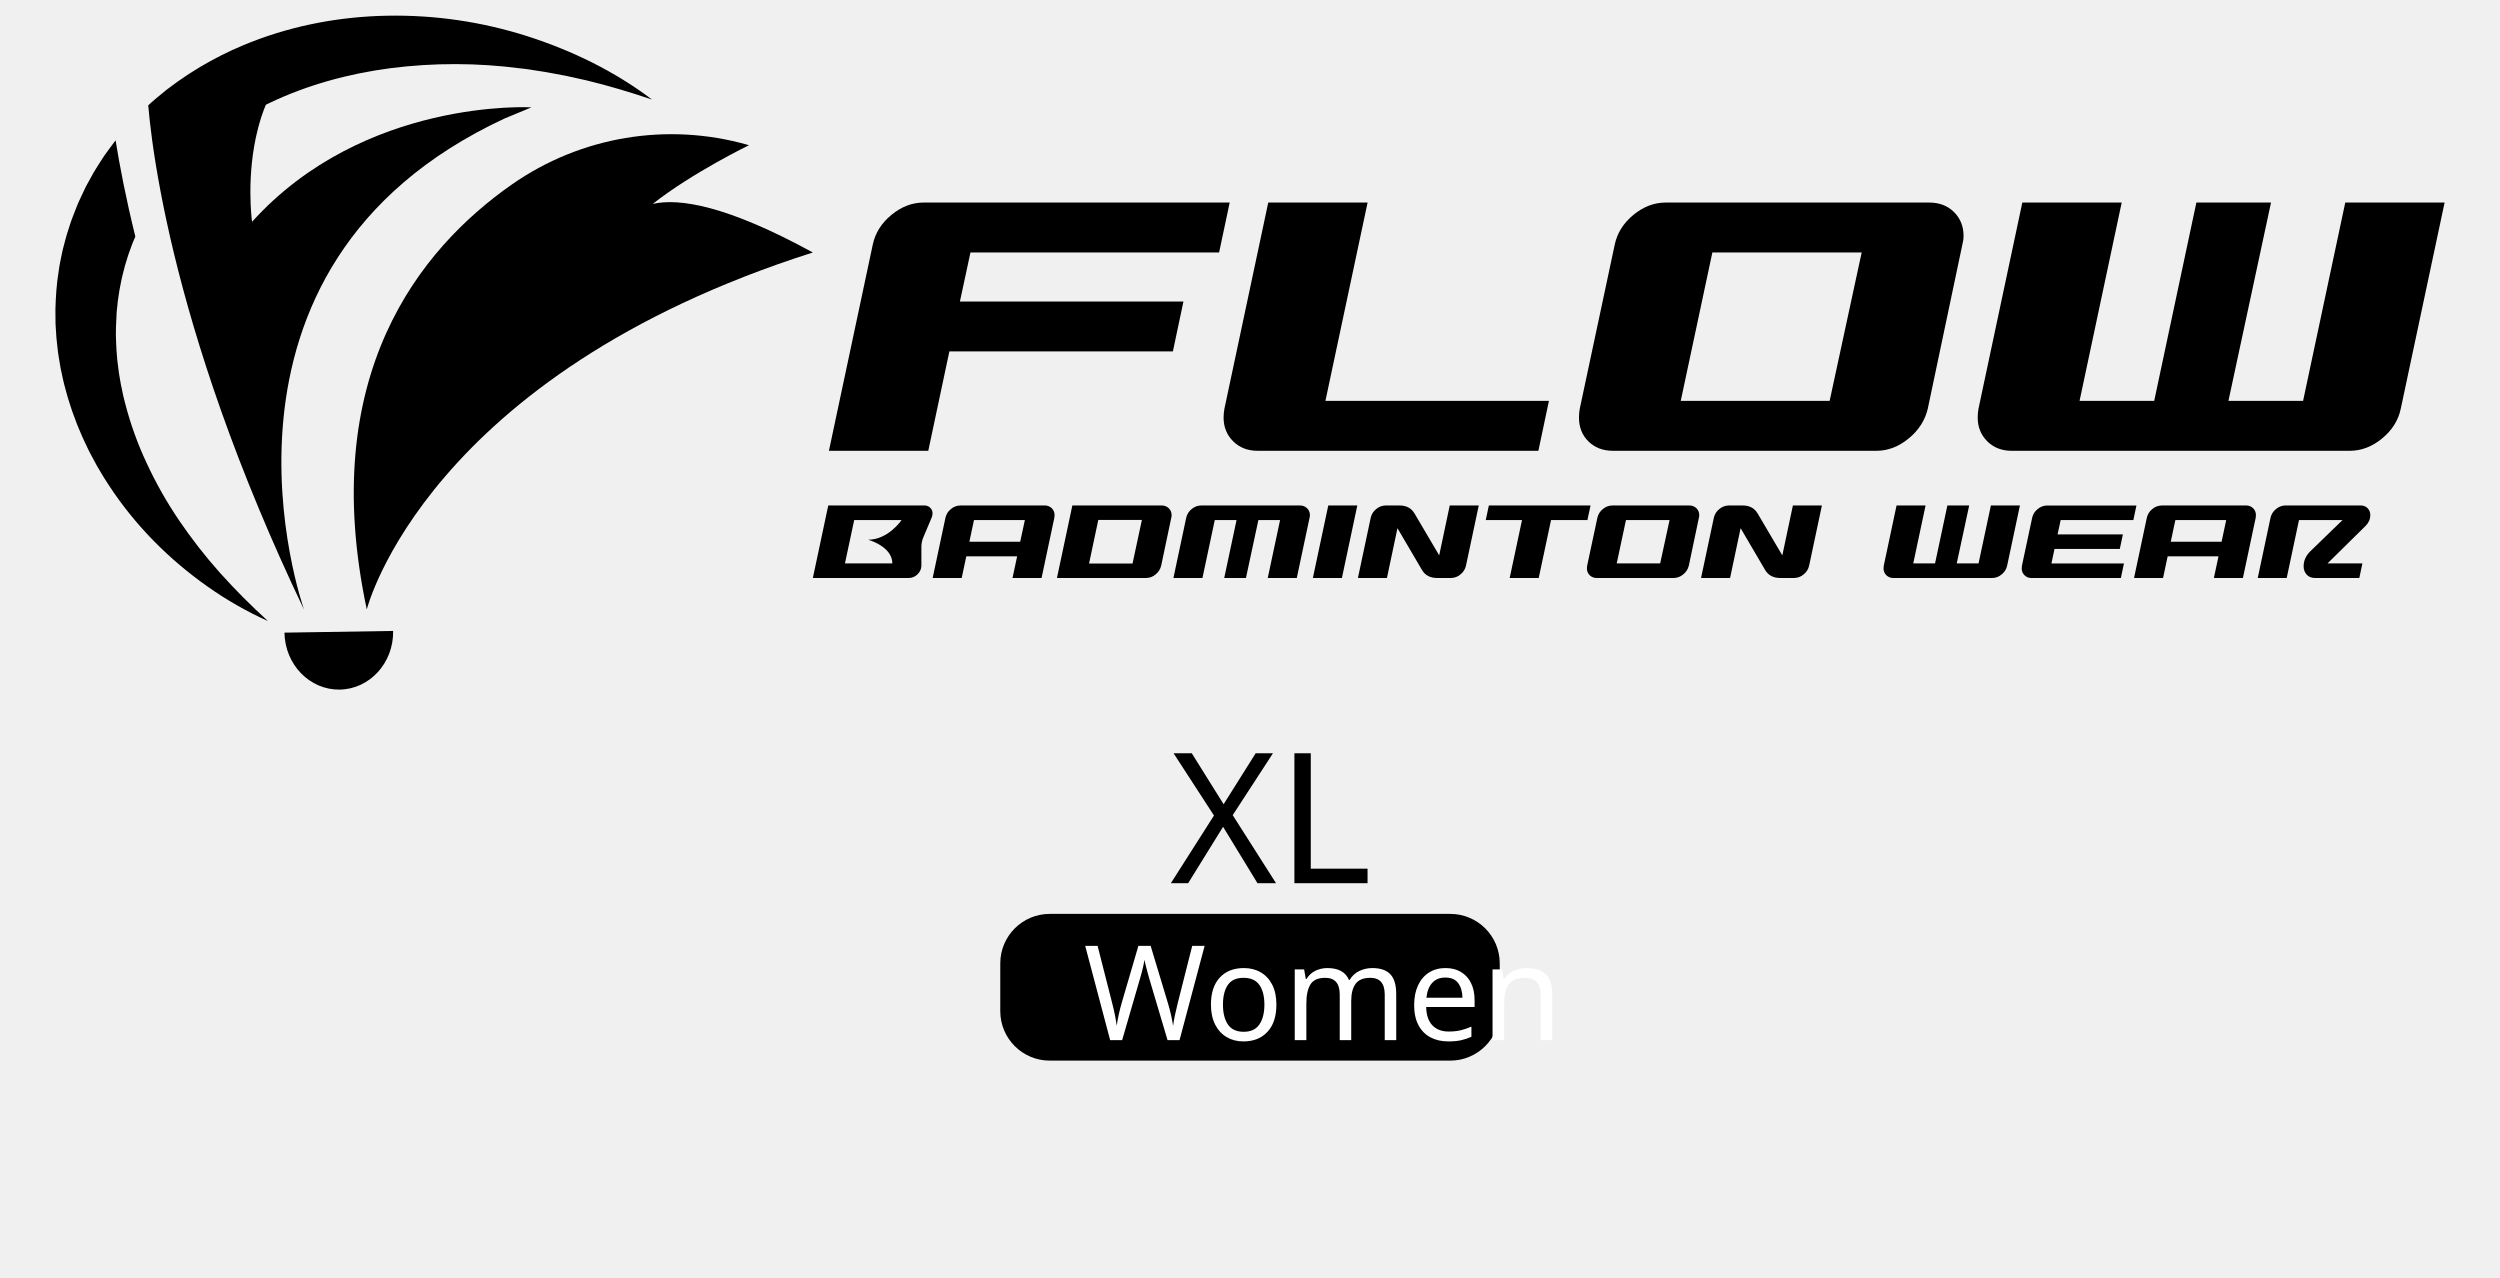
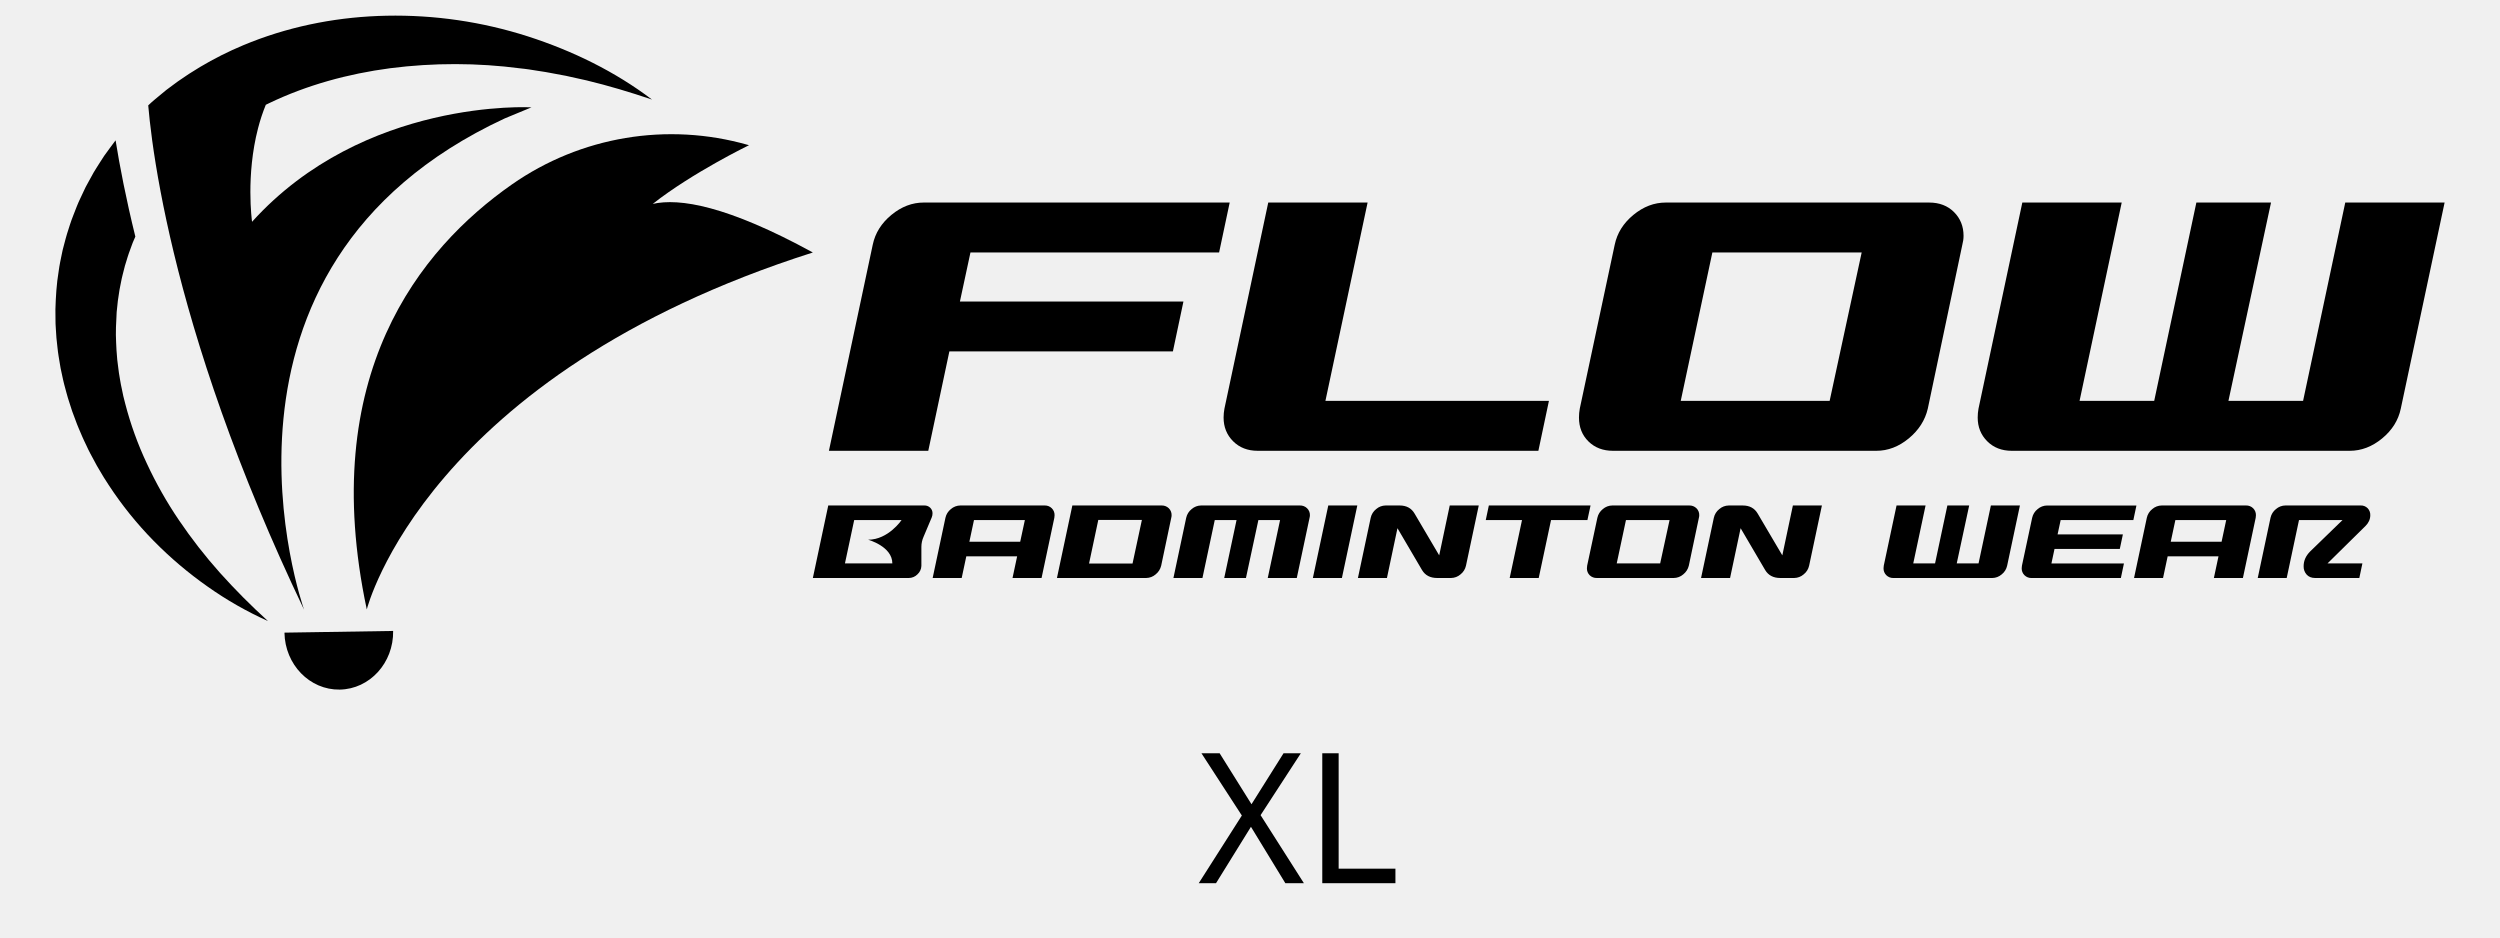
- <svg xmlns="http://www.w3.org/2000/svg" id="Layer_1" data-name="Layer 1" viewBox="0 0 2934.52 1500" version="1.1" width="2934.52" height="1500" xml:space="preserve">
+ <svg xmlns="http://www.w3.org/2000/svg" id="Layer_1" data-name="Layer 1" viewBox="0 0 2934.52 1100" version="1.1" width="2934.52" height="1100" xml:space="preserve">
  <defs id="defs9" />
-   <g id="g1">
-     <path d="m 1431,296.31 h -291.86 l -12.38,57.61 h 262.37 l -12.38,58.57 h -262.37 l -24.76,116.66 H 973 l 51.43,-241.89 q 4.27,-20.46 21.9,-35 17.63,-14.54 38.09,-14.52 h 359 z" id="path1" />
-     <path d="m 1805.76,529.15 h -329.5 q -17.62,0 -28.81,-11.19 -11.19,-11.19 -11.19,-27.86 a 57.93,57.93 0 0 1 1,-10.47 l 51.42,-241.89 h 116.62 l -49.52,232.84 h 262.36 z" id="path2" />
-     <path d="m 2262.87,479.63 q -4.76,20.47 -22.38,35 -17.62,14.53 -38.09,14.53 h -309 q -17.61,0 -28.8,-10.95 -11.19,-10.95 -11.19,-28.1 a 57.92,57.92 0 0 1 0.95,-10.47 l 41,-192.37 q 4.28,-20.46 21.9,-35 17.62,-14.54 38.09,-14.52 h 309 q 18.09,0 29.28,11.19 11.19,11.19 11.2,27.85 a 39.74,39.74 0 0 1 -1.43,10.48 z m -115.23,-9.05 37.62,-174.27 H 2010 l -37.14,174.27 z" id="path3" />
-     <path d="m 2818.07,479.63 q -4.28,20.47 -21.9,35 -17.62,14.53 -38.09,14.53 h -396.64 q -17.62,0 -28.81,-11.19 -11.19,-11.19 -11.19,-27.86 a 57.92,57.92 0 0 1 0.95,-10.47 l 51.43,-241.89 h 116.65 L 2441,470.58 h 87.61 l 49.51,-232.84 h 87.63 l -50,232.84 h 87.62 l 49.52,-232.84 h 116.61 z" id="path4" />
-     <path d="M 1085,593.33 H 972.21 l -18.08,85.12 h 112.66 a 14.21,14.21 0 0 0 10.15,-4.31 13.9,13.9 0 0 0 4.59,-9.88 v -22.39 a 29.12,29.12 0 0 1 2.56,-11.82 l 9.52,-22.54 a 12.44,12.44 0 0 0 1,-4.86 8.93,8.93 0 0 0 -2.72,-6.68 9.44,9.44 0 0 0 -6.89,-2.64 z m -93.19,68 10.85,-50.9 h 55.64 c 0,0 -15.58,23.1 -39.3,23.1 0,0 28.44,7.76 28.44,27.8 z m 234.36,-68 h -98.89 a 17.15,17.15 0 0 0 -11.13,4.24 17.73,17.73 0 0 0 -6.39,10.22 l -15,70.66 h 34.08 l 5.42,-25.45 h 59.67 l -5.42,25.45 h 34.08 l 15,-70.66 a 17.59,17.59 0 0 0 0.28,-3.06 11.08,11.08 0 0 0 -3.27,-8.13 11.4,11.4 0 0 0 -8.42,-3.27 z m -28.65,42.56 h -59.67 l 5.42,-25.45 H 1203 Z m 165.93,-42.56 h -104.72 l -18.08,85.12 h 104.73 a 17.15,17.15 0 0 0 11.13,-4.24 A 18.42,18.42 0 0 0 1363,664 l 11.83,-56.19 a 11.92,11.92 0 0 0 0.41,-3.06 11.07,11.07 0 0 0 -3.26,-8.13 11.59,11.59 0 0 0 -8.52,-3.29 z m -34.07,68.15 h -51.05 l 10.85,-51.18 h 51.18 z m 204.87,-64.88 a 10.94,10.94 0 0 1 3.34,8.13 11.51,11.51 0 0 1 -0.42,3.06 l -15,70.66 h -34.08 l 14.47,-68 h -25.46 l -14.6,68 H 1437 l 14.47,-68 h -25.57 l -14.46,68 h -34.07 l 15,-70.66 a 17.73,17.73 0 0 1 6.39,-10.22 17.18,17.18 0 0 1 11.13,-4.24 h 115.86 a 11.64,11.64 0 0 1 8.51,3.27 z m 24.89,-3.27 h 34.08 l -18.08,85.12 h -34.08 z m 142.57,0 h 34.07 l -15,70.65 a 17.7,17.7 0 0 1 -6.41,10.23 17.19,17.19 0 0 1 -11.14,4.24 h -16.31 q -12.12,0 -17.69,-9.25 L 1640.35,620 1628,678.45 h -34.06 l 15,-70.66 a 17.79,17.79 0 0 1 6.4,-10.22 17.15,17.15 0 0 1 11.13,-4.24 h 16.41 q 12,0 17.53,9.46 l 28.93,49.09 z m 161.61,17.11 h -42.7 l -14.46,68 h -34.08 l 14.47,-68 H 1744 l 3.61,-17.11 H 1867 Z m 119.48,-17.11 h -90.27 a 17.15,17.15 0 0 0 -11.13,4.24 17.73,17.73 0 0 0 -6.39,10.22 l -12,56.19 a 17.66,17.66 0 0 0 -0.27,3.06 11,11 0 0 0 3.27,8.21 11.51,11.51 0 0 0 8.41,3.2 h 90.27 a 17.14,17.14 0 0 0 11.12,-4.24 18.5,18.5 0 0 0 6.54,-10.23 l 11.82,-56.19 a 11.51,11.51 0 0 0 0.42,-3.06 11,11 0 0 0 -3.27,-8.13 11.56,11.56 0 0 0 -8.51,-3.27 z m -34.08,68 h -51 l 10.85,-50.9 h 51.18 z m 155.78,-68 h 34.07 l -15,70.65 a 17.77,17.77 0 0 1 -6.42,10.23 17.17,17.17 0 0 1 -11.14,4.24 h -16.3 q -12.12,0 -17.7,-9.25 l -28.86,-49.2 -12.38,58.46 h -34.06 l 15,-70.66 a 17.73,17.73 0 0 1 6.39,-10.22 17.15,17.15 0 0 1 11.13,-4.24 h 16.41 q 12,0 17.53,9.46 l 28.93,49.09 z m 232.41,0 H 2371 L 2356,664 a 17.72,17.72 0 0 1 -6.39,10.23 17.15,17.15 0 0 1 -11.13,4.24 h -115.89 a 11.36,11.36 0 0 1 -8.41,-3.27 11,11 0 0 1 -3.27,-8.14 17.66,17.66 0 0 1 0.27,-3.06 l 15,-70.65 h 34.07 l -14.46,68 h 25.59 l 14.46,-68 h 25.6 l -14.61,68 h 25.6 z m 81.92,17.11 -3.62,16.83 h 76.64 l -3.62,17.1 h -76.63 l -3.62,17 h 85.12 l -3.61,17.11 h -104.73 a 11.38,11.38 0 0 1 -8.41,-3.27 11,11 0 0 1 -3.27,-8.14 16.75,16.75 0 0 1 0.28,-3.06 l 12,-56.19 a 17.79,17.79 0 0 1 6.4,-10.22 17.15,17.15 0 0 1 11.13,-4.24 h 104.87 l -3.62,17.11 z m 217.53,-17.11 h -98.89 a 17.15,17.15 0 0 0 -11.13,4.24 17.73,17.73 0 0 0 -6.39,10.22 l -15,70.66 H 2539 l 5.42,-25.45 h 59.67 l -5.42,25.45 h 34.08 l 15,-70.66 a 17.59,17.59 0 0 0 0.28,-3.06 11.08,11.08 0 0 0 -3.27,-8.13 11.4,11.4 0 0 0 -8.39,-3.27 z m -28.65,42.56 h -59.67 l 5.43,-25.45 h 59.66 z m 168.85,-18.41 -44.51,43.86 H 2773 l -3.61,17.11 h -51.88 q -6.27,0 -9.88,-3.91 a 14,14 0 0 1 -3.61,-9.92 q 0,-9.63 7.66,-17.32 l 38,-36.86 h -51.09 l -14.44,68 h -34 l 15,-70.66 a 17.79,17.79 0 0 1 6.4,-10.22 17.15,17.15 0 0 1 11.13,-4.24 h 88.18 a 11.05,11.05 0 0 1 8.27,3.19 11.2,11.2 0 0 1 3.13,8.19 q 0.01,7.09 -5.69,12.78 z" id="path5" />
-     <path d="M 210,610.52 A 474.83,474.83 0 0 1 172.34,544 399.66,399.66 0 0 1 147,473.86 l -2.26,-8.92 -1.86,-9 c -1.41,-5.95 -2.17,-12 -3.25,-18 -0.27,-1.49 -0.42,-3 -0.6,-4.5 l -0.56,-4.5 -0.56,-4.48 -0.29,-2.26 -0.17,-2.24 c -0.44,-6 -1.06,-12 -1.15,-18 -0.68,-12 0,-23.87 0.65,-35.67 l 0.93,-8.82 0.46,-4.4 c 0.16,-1.46 0.44,-2.92 0.66,-4.37 l 1.31,-8.73 c 0.47,-2.89 1.15,-5.76 1.71,-8.64 1,-5.77 2.69,-11.42 4.05,-17.1 l 0.53,-2.12 0.65,-2.1 1.29,-4.19 c 0.9,-2.8 1.64,-5.62 2.65,-8.37 l 3,-8.23 c 0.52,-1.38 1,-2.77 1.51,-4.12 l 1.72,-4 c 0.49,-1.11 1,-2.24 1.45,-3.36 -11,-44.65 -18.3,-82.58 -23.19,-113 l -0.09,0.09 c -2.3,3 -4.5,6.05 -6.74,9.08 -2.24,3.03 -4.48,6 -6.64,9.13 l -6.12,9.51 -3,4.77 c -1,1.6 -2.07,3.16 -3,4.84 l -5.42,9.84 -2.73,5 c -0.45,0.82 -0.93,1.64 -1.35,2.47 l -1.21,2.53 -4.82,10.26 c -3.35,6.75 -5.87,13.87 -8.65,20.87 l -2,5.26 c -0.67,1.75 -1.21,3.56 -1.81,5.34 l -3.43,10.77 c -1.14,3.57 -2,7.26 -3,10.88 l -1.43,5.46 -0.71,2.72 -0.58,2.77 c -1.53,7.36 -3.15,14.7 -4.11,22.16 -2.49,14.8 -3.35,29.8 -3.8,44.7 l 0.09,11.17 0.07,5.64 c 0.07,1.86 0.22,3.71 0.32,5.57 l 0.72,11.11 c 0.3,3.69 0.79,7.36 1.19,11 0.69,7.38 2.09,14.61 3.26,21.88 l 0.46,2.72 0.58,2.7 1.15,5.37 c 0.81,3.59 1.48,7.2 2.44,10.73 2,7.05 3.63,14.16 6,21.08 l 3.34,10.38 3.8,10.18 c 2.4,6.86 5.4,13.42 8.21,20.06 1.39,3.34 3.05,6.53 4.56,9.78 1.51,3.25 3,6.52 4.72,9.68 l 5.1,9.47 2.53,4.72 2.72,4.6 5.45,9.19 c 1.85,3 3.86,6 5.78,9 a 427.89,427.89 0 0 0 52.87,65.67 456.39,456.39 0 0 0 63.25,53.62 A 421.36,421.36 0 0 0 314.53,729 783.35,783.35 0 0 1 258.05,672.21 587.66,587.66 0 0 1 210,610.52 Z" id="path6" />
-     <path d="m 954.11,296.35 c -100.57,-55 -156.58,-64.08 -187.93,-57 46.43,-36.59 113,-68.9 113,-68.9 -0.42,-0.11 -0.86,-0.23 -1.27,-0.36 a 326.8,326.8 0 0 0 -277,46.39 c -108.29,75.68 -228.84,224.35 -170.37,498.88 0.58,-2.37 70.41,-274.61 523.59,-419 z" id="path7" />
-     <path d="M 356.93,715.73 C 355.48,711.11 215.34,314.36 592.47,139 l 31.4,-13 c 0,0 -196.33,-11.39 -328,134.33 -0.24,-1.64 -7.35,-54.4 7,-109.68 A 215.91,215.91 0 0 1 312,123 c 1.31,-0.66 2.64,-1.3 4,-1.94 43.88,-21.07 92.27,-34.43 142.14,-41 a 595.91,595.91 0 0 1 152.94,0.23 c 3.23,0.4 6.49,0.65 9.69,1.18 l 9.65,1.53 9.68,1.5 c 1.63,0.22 3.21,0.57 4.81,0.87 l 4.82,0.91 9.67,1.8 4.86,0.9 c 1.61,0.32 3.21,0.73 4.81,1.08 6.39,1.5 12.85,2.88 19.32,4.28 25.71,6.19 51.28,13.85 76.94,22.54 C 722.12,84.07 672.23,59.64 619.47,42.66 A 509.39,509.39 0 0 0 453.66,18.45 C 400.2,19.52 346.12,29.29 295,49.27 q -4.68,1.81 -9.31,3.76 a 401.71,401.71 0 0 0 -50.88,25.62 q -13.37,7.95 -26.15,17 l -8.94,6.61 -4.48,3.33 -4.3,3.55 c -5.7,4.79 -11.58,9.33 -16.95,14.56 v 0 c 1.75,20.35 5.67,54.66 14.53,101.31 16.23,85.65 49,212.9 115.22,371.79 q 23.59,56.85 53.19,118.93 z" id="path8" />
-     <path d="m 398.77,809.45 c 35.23,-0.57 63.3,-31.39 62.7,-68.85 l -127.57,2 c 0.6,37.5 29.65,67.4 64.87,66.85 z" id="path9" />
-   </g>
-   <text xml:space="preserve" style="font-size:213.588px;font-family:Oswald;-inkscape-font-specification:'Oswald, Normal';fill:#000000" x="1373.505" y="1036.72" id="text9">
-     <tspan id="tspan9" x="1373.505" y="1036.72" style="font-weight:normal">XL</tspan>
+   <path d="m 1431,296.31 h -291.86 l -12.38,57.61 h 262.37 l -12.38,58.57 h -262.37 l -24.76,116.66 H 973 l 51.43,-241.89 q 4.27,-20.46 21.9,-35 17.63,-14.54 38.09,-14.52 h 359 z" id="path1" />
+   <path d="m 1805.76,529.15 h -329.5 q -17.62,0 -28.81,-11.19 -11.19,-11.19 -11.19,-27.86 a 57.93,57.93 0 0 1 1,-10.47 l 51.42,-241.89 h 116.62 l -49.52,232.84 h 262.36 z" id="path2" />
+   <path d="m 2262.87,479.63 q -4.76,20.47 -22.38,35 -17.62,14.53 -38.09,14.53 h -309 q -17.61,0 -28.8,-10.95 -11.19,-10.95 -11.19,-28.1 a 57.92,57.92 0 0 1 0.95,-10.47 l 41,-192.37 q 4.28,-20.46 21.9,-35 17.62,-14.54 38.09,-14.52 h 309 q 18.09,0 29.28,11.19 11.19,11.19 11.2,27.85 a 39.74,39.74 0 0 1 -1.43,10.48 z m -115.23,-9.05 37.62,-174.27 H 2010 l -37.14,174.27 z" id="path3" />
+   <path d="m 2818.07,479.63 q -4.28,20.47 -21.9,35 -17.62,14.53 -38.09,14.53 h -396.64 q -17.62,0 -28.81,-11.19 -11.19,-11.19 -11.19,-27.86 a 57.92,57.92 0 0 1 0.95,-10.47 l 51.43,-241.89 h 116.65 L 2441,470.58 h 87.61 l 49.51,-232.84 h 87.63 l -50,232.84 h 87.62 l 49.52,-232.84 h 116.61 z" id="path4" />
+   <path d="M 1085,593.33 H 972.21 l -18.08,85.12 h 112.66 a 14.21,14.21 0 0 0 10.15,-4.31 13.9,13.9 0 0 0 4.59,-9.88 v -22.39 a 29.12,29.12 0 0 1 2.56,-11.82 l 9.52,-22.54 a 12.44,12.44 0 0 0 1,-4.86 8.93,8.93 0 0 0 -2.72,-6.68 9.44,9.44 0 0 0 -6.89,-2.64 z m -93.19,68 10.85,-50.9 h 55.64 c 0,0 -15.58,23.1 -39.3,23.1 0,0 28.44,7.76 28.44,27.8 z m 234.36,-68 h -98.89 a 17.15,17.15 0 0 0 -11.13,4.24 17.73,17.73 0 0 0 -6.39,10.22 l -15,70.66 h 34.08 l 5.42,-25.45 h 59.67 l -5.42,25.45 h 34.08 l 15,-70.66 a 17.59,17.59 0 0 0 0.28,-3.06 11.08,11.08 0 0 0 -3.27,-8.13 11.4,11.4 0 0 0 -8.42,-3.27 z m -28.65,42.56 h -59.67 l 5.42,-25.45 H 1203 Z m 165.93,-42.56 h -104.72 l -18.08,85.12 h 104.73 a 17.15,17.15 0 0 0 11.13,-4.24 A 18.42,18.42 0 0 0 1363,664 l 11.83,-56.19 a 11.92,11.92 0 0 0 0.41,-3.06 11.07,11.07 0 0 0 -3.26,-8.13 11.59,11.59 0 0 0 -8.52,-3.29 z m -34.07,68.15 h -51.05 l 10.85,-51.18 h 51.18 z m 204.87,-64.88 a 10.94,10.94 0 0 1 3.34,8.13 11.51,11.51 0 0 1 -0.42,3.06 l -15,70.66 h -34.08 l 14.47,-68 h -25.46 l -14.6,68 H 1437 l 14.47,-68 h -25.57 l -14.46,68 h -34.07 l 15,-70.66 a 17.73,17.73 0 0 1 6.39,-10.22 17.18,17.18 0 0 1 11.13,-4.24 h 115.86 a 11.64,11.64 0 0 1 8.51,3.27 z m 24.89,-3.27 h 34.08 l -18.08,85.12 h -34.08 z m 142.57,0 h 34.07 l -15,70.65 a 17.7,17.7 0 0 1 -6.41,10.23 17.19,17.19 0 0 1 -11.14,4.24 h -16.31 q -12.12,0 -17.69,-9.25 L 1640.35,620 1628,678.45 h -34.06 l 15,-70.66 a 17.79,17.79 0 0 1 6.4,-10.22 17.15,17.15 0 0 1 11.13,-4.24 h 16.41 q 12,0 17.53,9.46 l 28.93,49.09 z m 161.61,17.11 h -42.7 l -14.46,68 h -34.08 l 14.47,-68 H 1744 l 3.61,-17.11 H 1867 Z m 119.48,-17.11 h -90.27 a 17.15,17.15 0 0 0 -11.13,4.24 17.73,17.73 0 0 0 -6.39,10.22 l -12,56.19 a 17.66,17.66 0 0 0 -0.27,3.06 11,11 0 0 0 3.27,8.21 11.51,11.51 0 0 0 8.41,3.2 h 90.27 a 17.14,17.14 0 0 0 11.12,-4.24 18.5,18.5 0 0 0 6.54,-10.23 l 11.82,-56.19 a 11.51,11.51 0 0 0 0.42,-3.06 11,11 0 0 0 -3.27,-8.13 11.56,11.56 0 0 0 -8.51,-3.27 z m -34.08,68 h -51 l 10.85,-50.9 h 51.18 z m 155.78,-68 h 34.07 l -15,70.65 a 17.77,17.77 0 0 1 -6.42,10.23 17.17,17.17 0 0 1 -11.14,4.24 h -16.3 q -12.12,0 -17.7,-9.25 l -28.86,-49.2 -12.38,58.46 h -34.06 l 15,-70.66 a 17.73,17.73 0 0 1 6.39,-10.22 17.15,17.15 0 0 1 11.13,-4.24 h 16.41 q 12,0 17.53,9.46 l 28.93,49.09 z m 232.41,0 H 2371 L 2356,664 a 17.72,17.72 0 0 1 -6.39,10.23 17.15,17.15 0 0 1 -11.13,4.24 h -115.89 a 11.36,11.36 0 0 1 -8.41,-3.27 11,11 0 0 1 -3.27,-8.14 17.66,17.66 0 0 1 0.27,-3.06 l 15,-70.65 h 34.07 l -14.46,68 h 25.59 l 14.46,-68 h 25.6 l -14.61,68 h 25.6 z m 81.92,17.11 -3.62,16.83 h 76.64 l -3.62,17.1 h -76.63 l -3.62,17 h 85.12 l -3.61,17.11 h -104.73 a 11.38,11.38 0 0 1 -8.41,-3.27 11,11 0 0 1 -3.27,-8.14 16.75,16.75 0 0 1 0.28,-3.06 l 12,-56.19 a 17.79,17.79 0 0 1 6.4,-10.22 17.15,17.15 0 0 1 11.13,-4.24 h 104.87 l -3.62,17.11 z m 217.53,-17.11 h -98.89 a 17.15,17.15 0 0 0 -11.13,4.24 17.73,17.73 0 0 0 -6.39,10.22 l -15,70.66 H 2539 l 5.42,-25.45 h 59.67 l -5.42,25.45 h 34.08 l 15,-70.66 a 17.59,17.59 0 0 0 0.28,-3.06 11.08,11.08 0 0 0 -3.27,-8.13 11.4,11.4 0 0 0 -8.39,-3.27 z m -28.65,42.56 h -59.67 l 5.43,-25.45 h 59.66 z m 168.85,-18.41 -44.51,43.86 H 2773 l -3.61,17.11 h -51.88 q -6.27,0 -9.88,-3.91 a 14,14 0 0 1 -3.61,-9.92 q 0,-9.63 7.66,-17.32 l 38,-36.86 h -51.09 l -14.44,68 h -34 l 15,-70.66 a 17.79,17.79 0 0 1 6.4,-10.22 17.15,17.15 0 0 1 11.13,-4.24 h 88.18 a 11.05,11.05 0 0 1 8.27,3.19 11.2,11.2 0 0 1 3.13,8.19 q 0.01,7.09 -5.69,12.78 z" id="path5" />
+   <path d="M 210,610.52 A 474.83,474.83 0 0 1 172.34,544 399.66,399.66 0 0 1 147,473.86 l -2.26,-8.92 -1.86,-9 c -1.41,-5.95 -2.17,-12 -3.25,-18 -0.27,-1.49 -0.42,-3 -0.6,-4.5 l -0.56,-4.5 -0.56,-4.48 -0.29,-2.26 -0.17,-2.24 c -0.44,-6 -1.06,-12 -1.15,-18 -0.68,-12 0,-23.87 0.65,-35.67 l 0.93,-8.82 0.46,-4.4 c 0.16,-1.46 0.44,-2.92 0.66,-4.37 l 1.31,-8.73 c 0.47,-2.89 1.15,-5.76 1.71,-8.64 1,-5.77 2.69,-11.42 4.05,-17.1 l 0.53,-2.12 0.65,-2.1 1.29,-4.19 c 0.9,-2.8 1.64,-5.62 2.65,-8.37 l 3,-8.23 c 0.52,-1.38 1,-2.77 1.51,-4.12 l 1.72,-4 c 0.49,-1.11 1,-2.24 1.45,-3.36 -11,-44.65 -18.3,-82.58 -23.19,-113 l -0.09,0.09 c -2.3,3 -4.5,6.05 -6.74,9.08 -2.24,3.03 -4.48,6 -6.64,9.13 l -6.12,9.51 -3,4.77 c -1,1.6 -2.07,3.16 -3,4.84 l -5.42,9.84 -2.73,5 c -0.45,0.82 -0.93,1.64 -1.35,2.47 l -1.21,2.53 -4.82,10.26 c -3.35,6.75 -5.87,13.87 -8.65,20.87 l -2,5.26 c -0.67,1.75 -1.21,3.56 -1.81,5.34 l -3.43,10.77 c -1.14,3.57 -2,7.26 -3,10.88 l -1.43,5.46 -0.71,2.72 -0.58,2.77 c -1.53,7.36 -3.15,14.7 -4.11,22.16 -2.49,14.8 -3.35,29.8 -3.8,44.7 l 0.09,11.17 0.07,5.64 c 0.07,1.86 0.22,3.71 0.32,5.57 l 0.72,11.11 c 0.3,3.69 0.79,7.36 1.19,11 0.69,7.38 2.09,14.61 3.26,21.88 l 0.46,2.72 0.58,2.7 1.15,5.37 c 0.81,3.59 1.48,7.2 2.44,10.73 2,7.05 3.63,14.16 6,21.08 l 3.34,10.38 3.8,10.18 c 2.4,6.86 5.4,13.42 8.21,20.06 1.39,3.34 3.05,6.53 4.56,9.78 1.51,3.25 3,6.52 4.72,9.68 l 5.1,9.47 2.53,4.72 2.72,4.6 5.45,9.19 c 1.85,3 3.86,6 5.78,9 a 427.89,427.89 0 0 0 52.87,65.67 456.39,456.39 0 0 0 63.25,53.62 A 421.36,421.36 0 0 0 314.53,729 783.35,783.35 0 0 1 258.05,672.21 587.66,587.66 0 0 1 210,610.52 Z" id="path6" />
+   <path d="m 954.11,296.35 c -100.57,-55 -156.58,-64.08 -187.93,-57 46.43,-36.59 113,-68.9 113,-68.9 -0.42,-0.11 -0.86,-0.23 -1.27,-0.36 a 326.8,326.8 0 0 0 -277,46.39 c -108.29,75.68 -228.84,224.35 -170.37,498.88 0.58,-2.37 70.41,-274.61 523.59,-419 z" id="path7" />
+   <path d="M 356.93,715.73 C 355.48,711.11 215.34,314.36 592.47,139 l 31.4,-13 c 0,0 -196.33,-11.39 -328,134.33 -0.24,-1.64 -7.35,-54.4 7,-109.68 A 215.91,215.91 0 0 1 312,123 c 1.31,-0.66 2.64,-1.3 4,-1.94 43.88,-21.07 92.27,-34.43 142.14,-41 a 595.91,595.91 0 0 1 152.94,0.23 c 3.23,0.4 6.49,0.65 9.69,1.18 l 9.65,1.53 9.68,1.5 c 1.63,0.22 3.21,0.57 4.81,0.87 l 4.82,0.91 9.67,1.8 4.86,0.9 c 1.61,0.32 3.21,0.73 4.81,1.08 6.39,1.5 12.85,2.88 19.32,4.28 25.71,6.19 51.28,13.85 76.94,22.54 C 722.12,84.07 672.23,59.64 619.47,42.66 A 509.39,509.39 0 0 0 453.66,18.45 C 400.2,19.52 346.12,29.29 295,49.27 q -4.68,1.81 -9.31,3.76 a 401.71,401.71 0 0 0 -50.88,25.62 q -13.37,7.95 -26.15,17 l -8.94,6.61 -4.48,3.33 -4.3,3.55 c -5.7,4.79 -11.58,9.33 -16.95,14.56 v 0 c 1.75,20.35 5.67,54.66 14.53,101.31 16.23,85.65 49,212.9 115.22,371.79 q 23.59,56.85 53.19,118.93 z" id="path8" />
+   <path d="m 398.77,809.45 c 35.23,-0.57 63.3,-31.39 62.7,-68.85 l -127.57,2 c 0.6,37.5 29.65,67.4 64.87,66.85 z" id="path9" />
+   <text xml:space="preserve" style="font-size:213.588px;font-family:Oswald;-inkscape-font-specification:'Oswald, Normal';fill:#000000" x="1406.223" y="1036.72" id="text9">
+     <tspan id="tspan9" x="1406.223" y="1036.72" style="font-weight:normal">XL</tspan>
  </text>
-   <g id="g12" transform="translate(2.9602052e-6,6.9042969e-4)">
-     <rect style="fill:#000000;stroke:#280b0b;stroke-width:0" id="rect1" width="586.271" height="172.217" x="1174.135" y="1072.742" ry="58.063" />
-     <text xml:space="preserve" style="font-weight:300;font-size:154.888px;line-height:0;font-family:Oswald;-inkscape-font-specification:'Oswald, Light';fill:#ffffff;stroke:#280b0b;stroke-width:0" x="1271.956" y="1220.883" id="text11">
-       <tspan id="tspan11" x="1271.956" y="1220.883" style="stroke-width:0">Women</tspan>
-     </text>
-   </g>
</svg>
